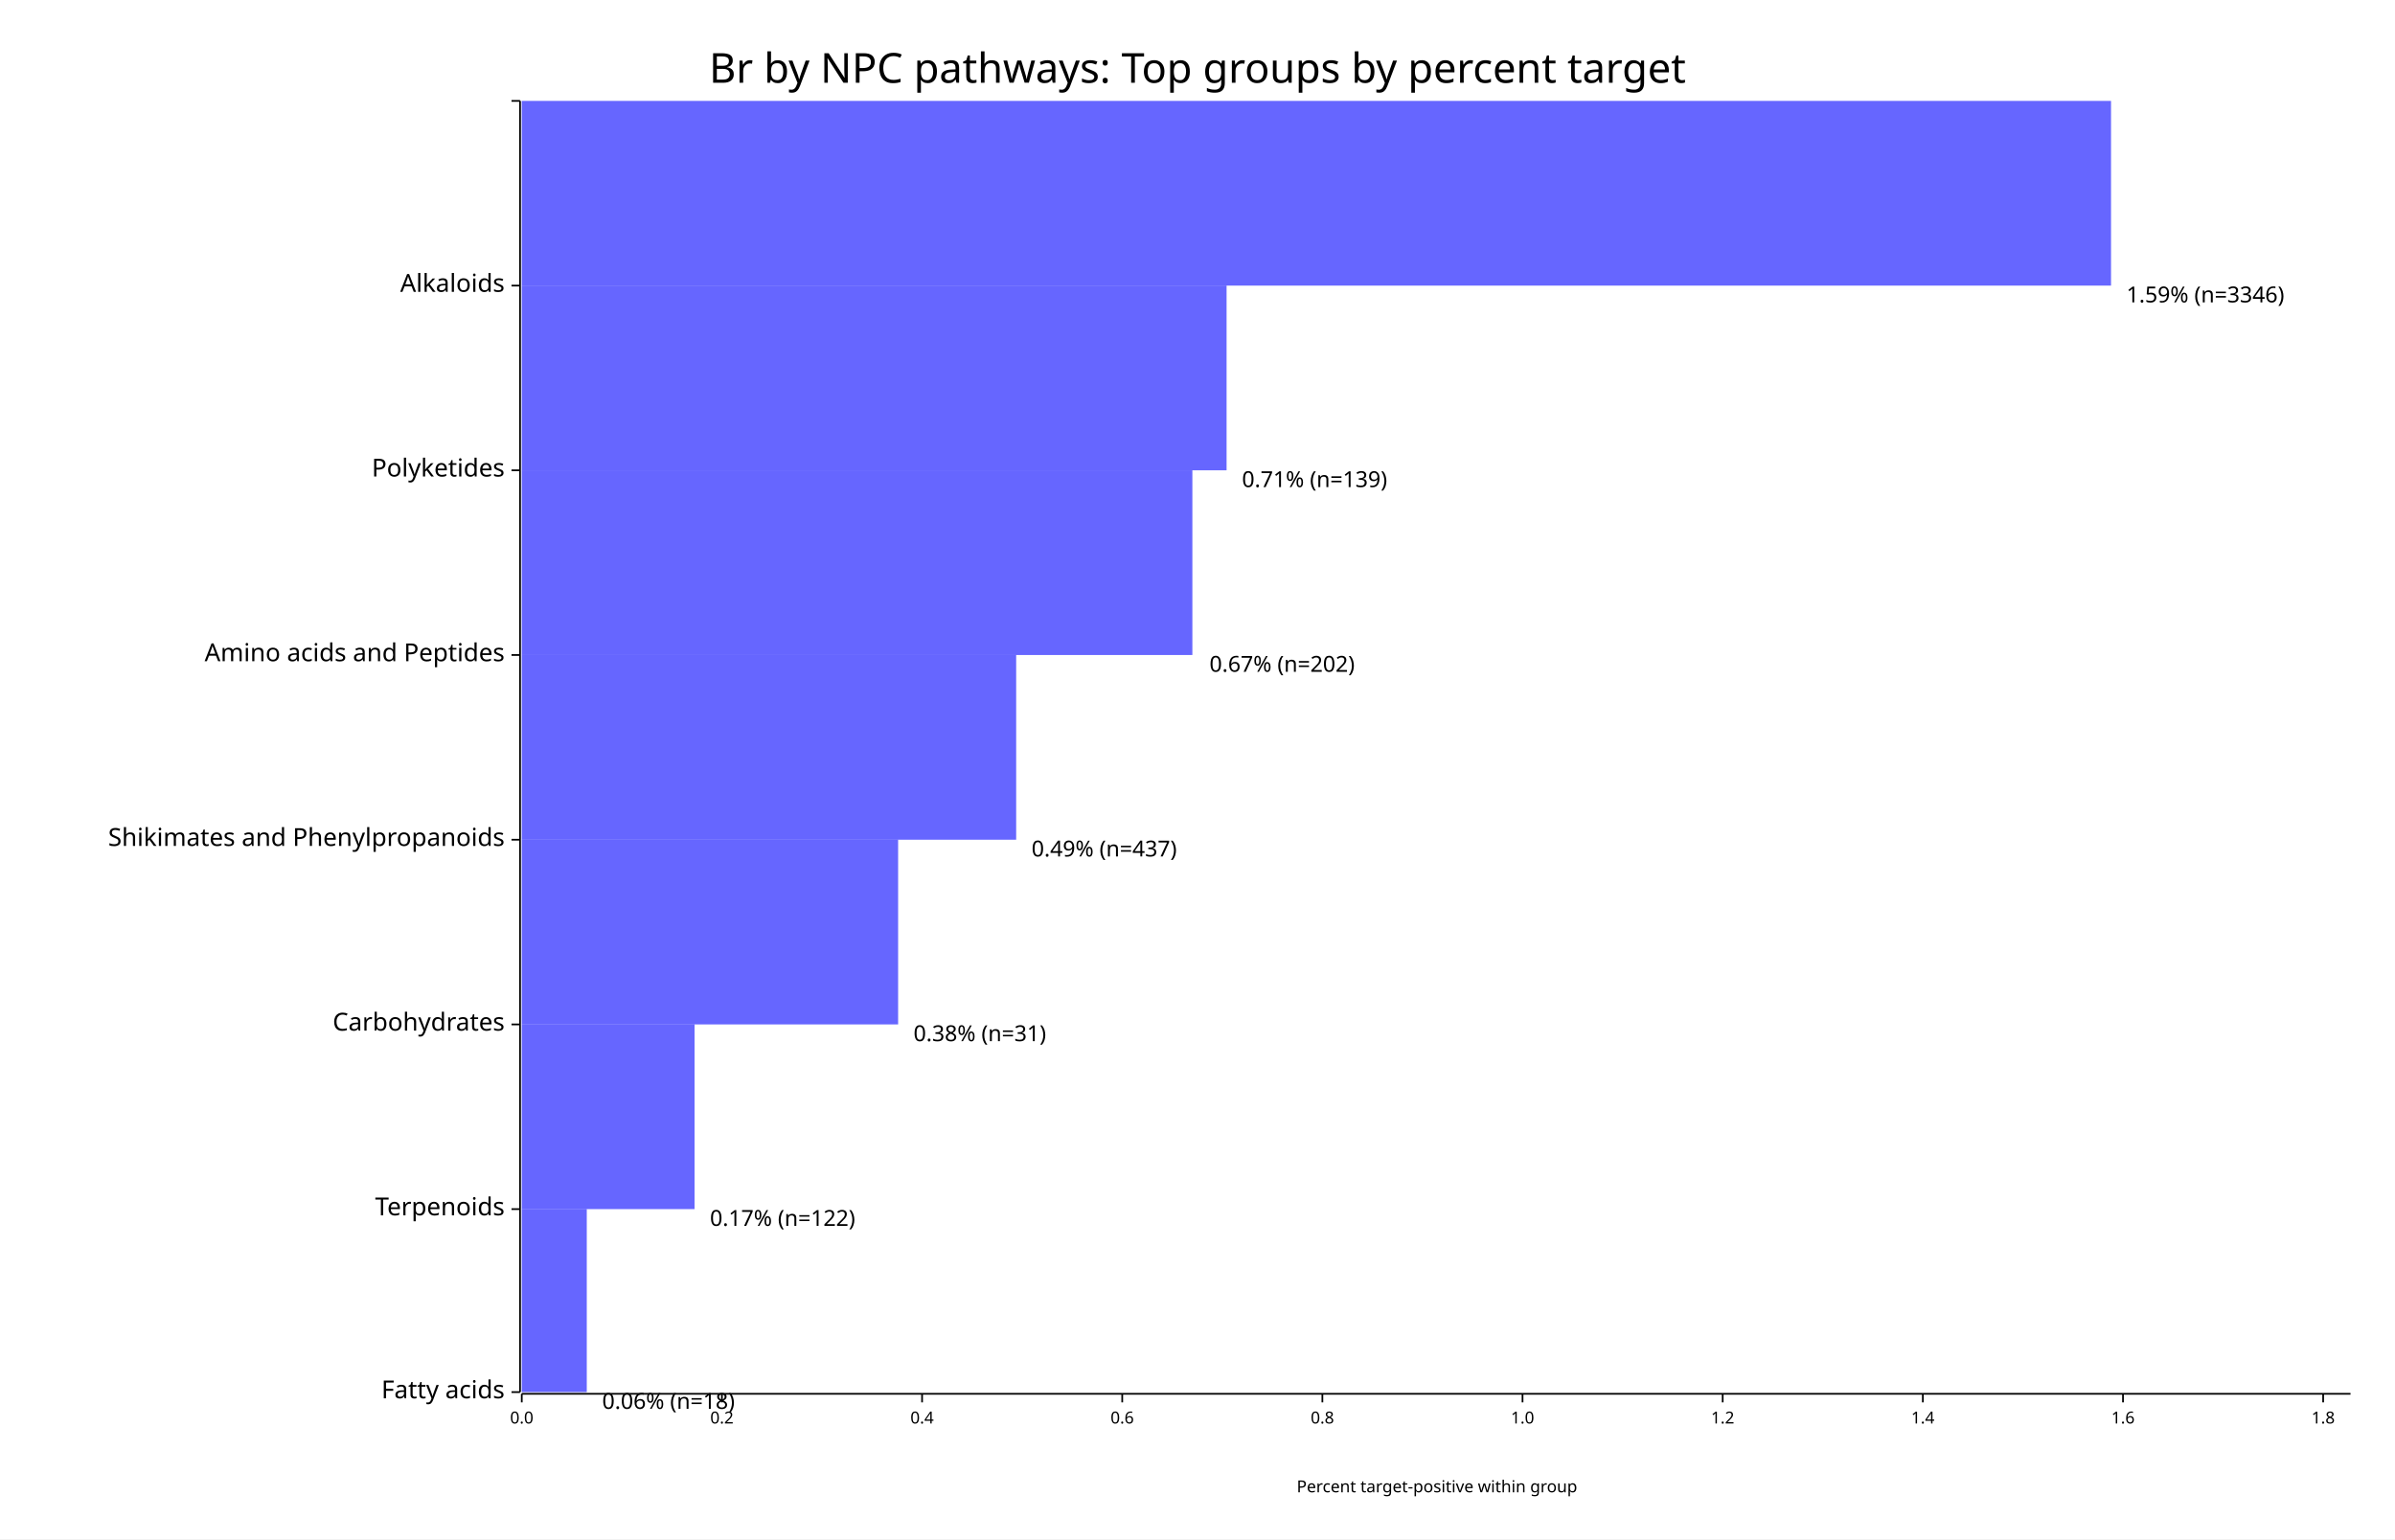
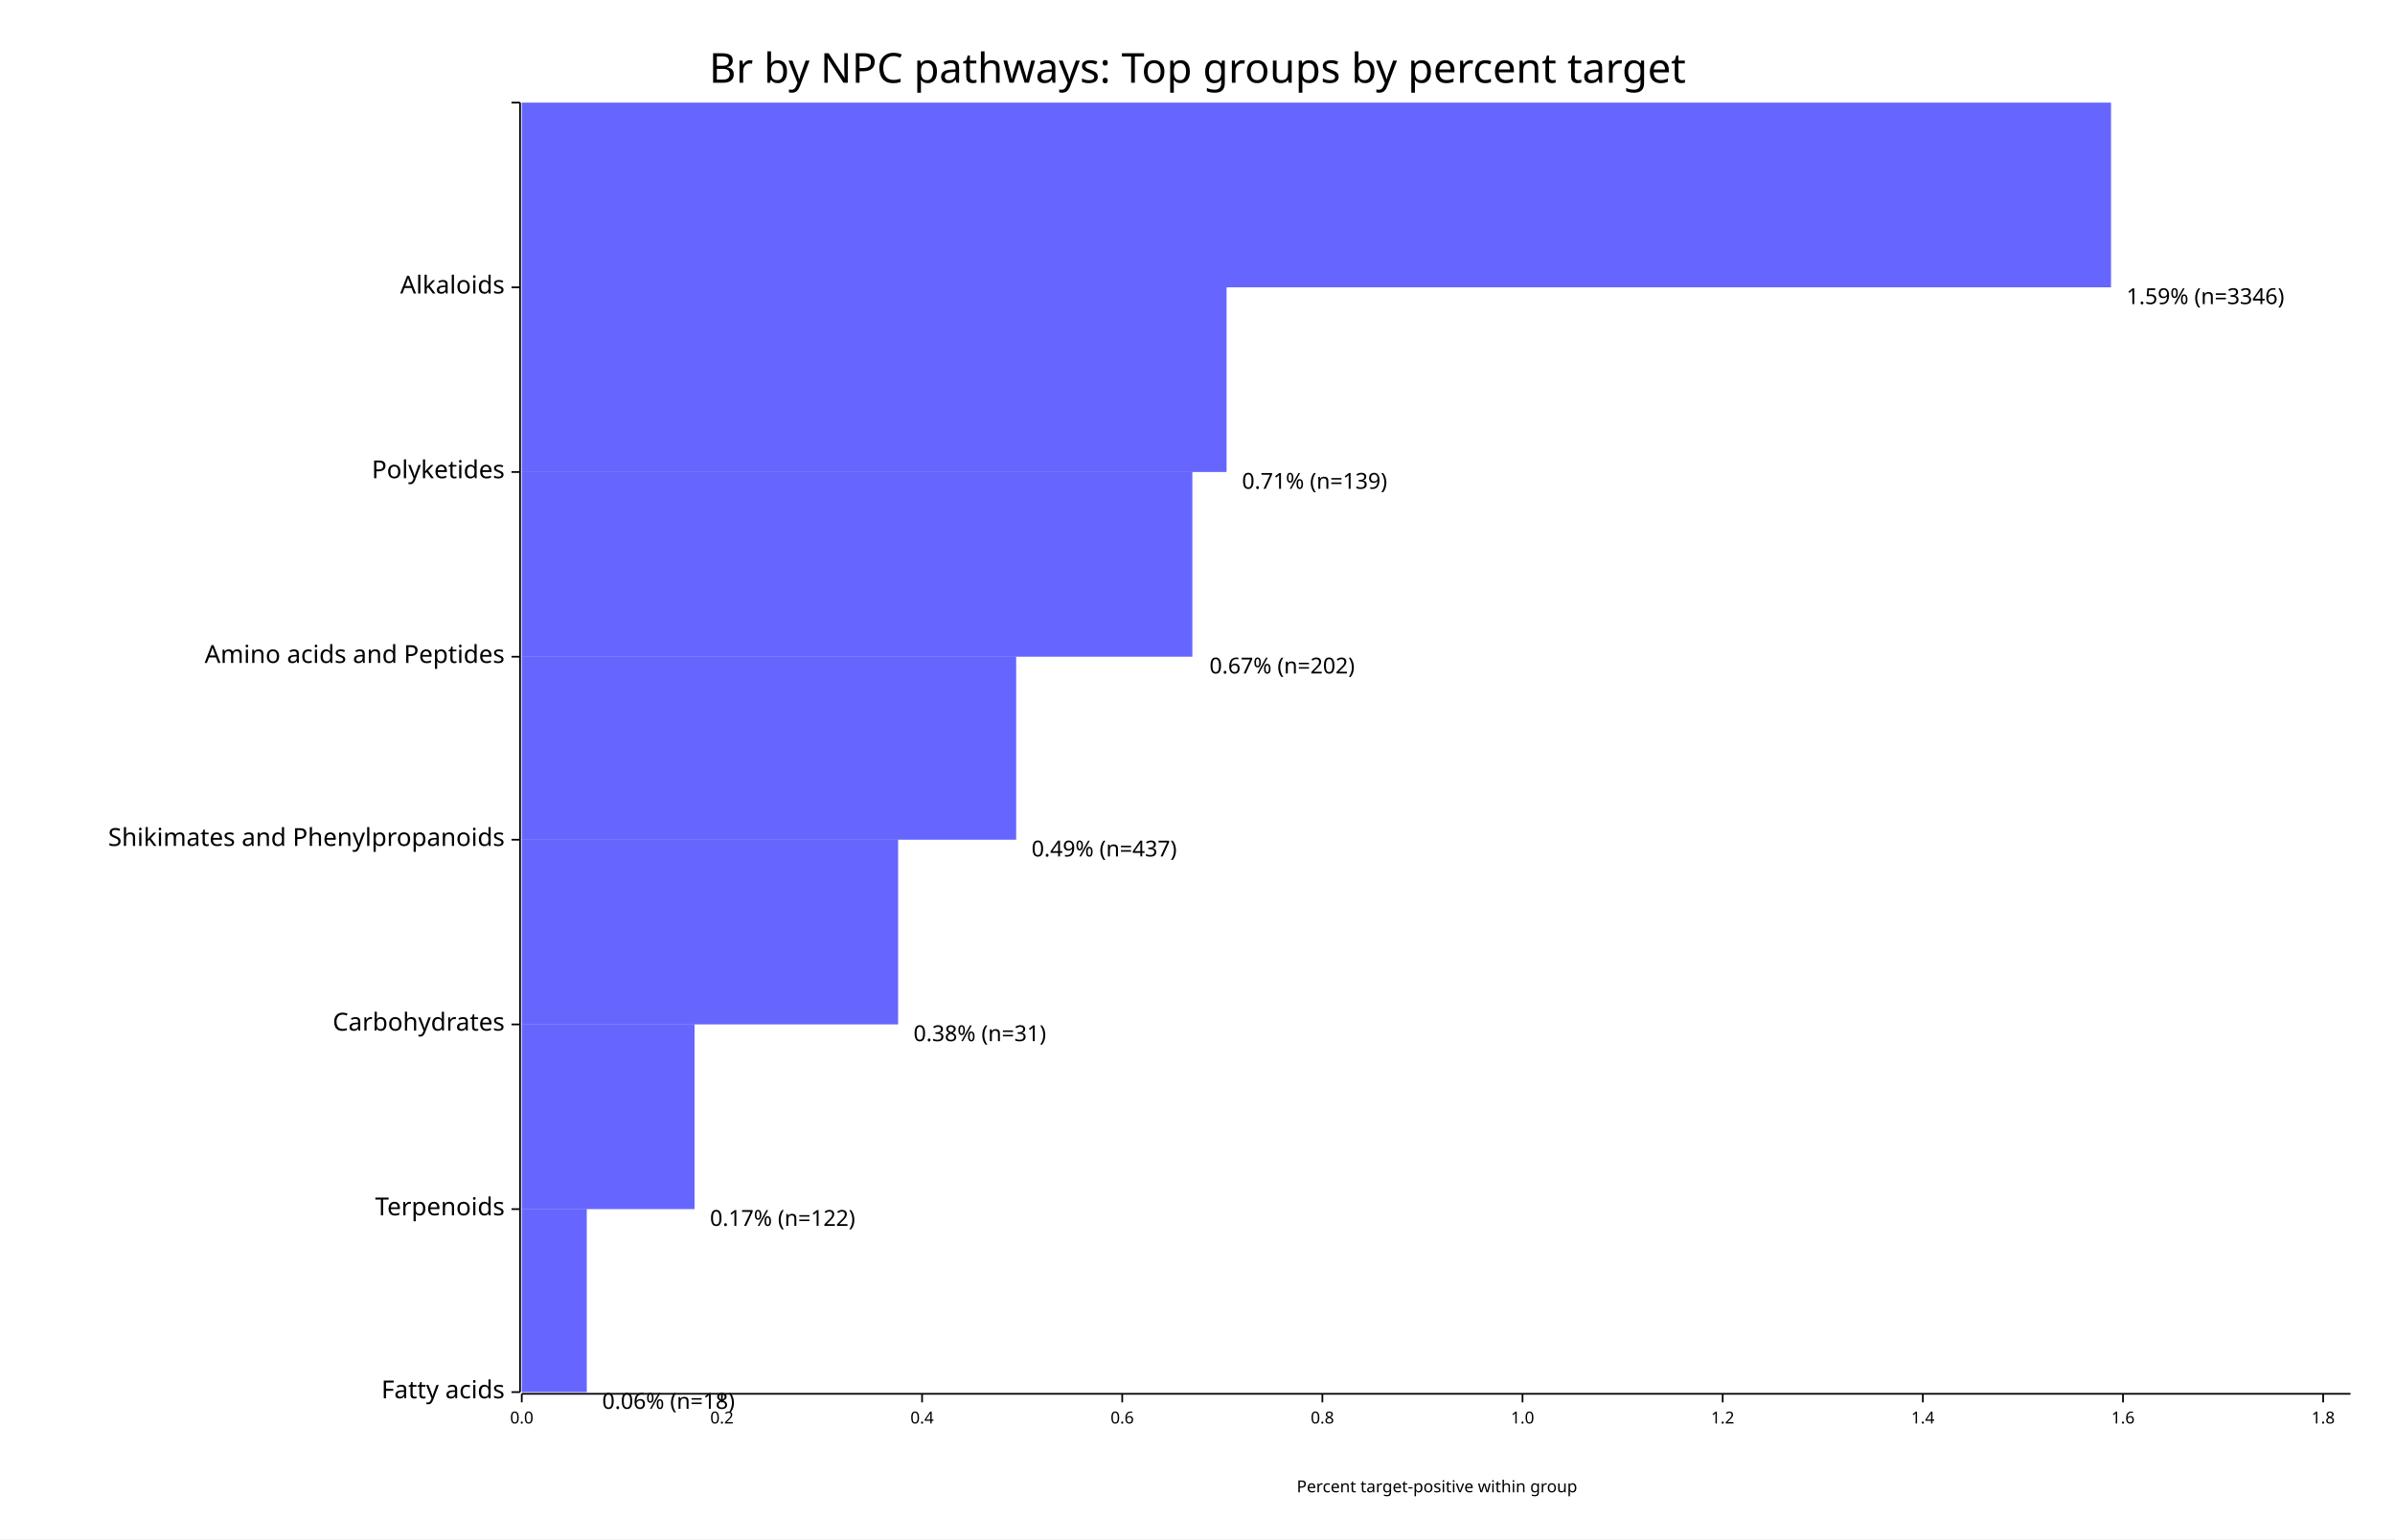
<svg xmlns="http://www.w3.org/2000/svg" width="1400" height="900" viewBox="0 0 1400 900">
  <rect x="0" y="0" width="1400" height="900" opacity="1" fill="#FFFFFF" stroke="none" />
  <text x="700" y="30" dy="0.76em" text-anchor="middle" font-family="sans-serif" font-size="24.194" opacity="1" fill="#000000">
Br by NPC pathways: Top groups by percent target
</text>
  <text x="840" y="875" dy="-0.5ex" text-anchor="middle" font-family="sans-serif" font-size="9.677" opacity="1" fill="#000000">
Percent target-positive within group
</text>
-   <polyline fill="none" opacity="1" stroke="#000000" stroke-width="1" points="304,59 304,814 " />
+   <polyline fill="none" opacity="1" stroke="#000000" stroke-width="1" points="304,60 304,814 " />
  <text x="295" y="814" dy="0.5ex" text-anchor="end" font-family="sans-serif" font-size="14.516" opacity="1" fill="#000000">
Fatty acids
</text>
  <polyline fill="none" opacity="1" stroke="#000000" stroke-width="1" points="299,814 304,814 " />
  <text x="295" y="707" dy="0.5ex" text-anchor="end" font-family="sans-serif" font-size="14.516" opacity="1" fill="#000000">
Terpenoids
</text>
  <polyline fill="none" opacity="1" stroke="#000000" stroke-width="1" points="299,707 304,707 " />
  <text x="295" y="599" dy="0.5ex" text-anchor="end" font-family="sans-serif" font-size="14.516" opacity="1" fill="#000000">
Carbohydrates
</text>
  <polyline fill="none" opacity="1" stroke="#000000" stroke-width="1" points="299,599 304,599 " />
  <text x="295" y="491" dy="0.5ex" text-anchor="end" font-family="sans-serif" font-size="14.516" opacity="1" fill="#000000">
Shikimates and Phenylpropanoids
</text>
  <polyline fill="none" opacity="1" stroke="#000000" stroke-width="1" points="299,491 304,491 " />
-   <text x="295" y="383" dy="0.5ex" text-anchor="end" font-family="sans-serif" font-size="14.516" opacity="1" fill="#000000">
+   <text x="295" y="384" dy="0.5ex" text-anchor="end" font-family="sans-serif" font-size="14.516" opacity="1" fill="#000000">
Amino acids and Peptides
</text>
-   <polyline fill="none" opacity="1" stroke="#000000" stroke-width="1" points="299,383 304,383 " />
-   <text x="295" y="275" dy="0.5ex" text-anchor="end" font-family="sans-serif" font-size="14.516" opacity="1" fill="#000000">
+   <polyline fill="none" opacity="1" stroke="#000000" stroke-width="1" points="299,384 304,384 " />
+   <text x="295" y="276" dy="0.5ex" text-anchor="end" font-family="sans-serif" font-size="14.516" opacity="1" fill="#000000">
Polyketides
</text>
-   <polyline fill="none" opacity="1" stroke="#000000" stroke-width="1" points="299,275 304,275 " />
-   <text x="295" y="167" dy="0.5ex" text-anchor="end" font-family="sans-serif" font-size="14.516" opacity="1" fill="#000000">
+   <polyline fill="none" opacity="1" stroke="#000000" stroke-width="1" points="299,276 304,276 " />
+   <text x="295" y="168" dy="0.5ex" text-anchor="end" font-family="sans-serif" font-size="14.516" opacity="1" fill="#000000">
Alkaloids
</text>
-   <polyline fill="none" opacity="1" stroke="#000000" stroke-width="1" points="299,167 304,167 " />
-   <text x="295" y="59" dy="0.5ex" text-anchor="end" font-family="sans-serif" font-size="14.516" opacity="1" fill="#000000">
+   <polyline fill="none" opacity="1" stroke="#000000" stroke-width="1" points="299,168 304,168 " />
+   <text x="295" y="60" dy="0.5ex" text-anchor="end" font-family="sans-serif" font-size="14.516" opacity="1" fill="#000000">

</text>
-   <polyline fill="none" opacity="1" stroke="#000000" stroke-width="1" points="299,59 304,59 " />
+   <polyline fill="none" opacity="1" stroke="#000000" stroke-width="1" points="299,60 304,60 " />
  <polyline fill="none" opacity="1" stroke="#000000" stroke-width="1" points="305,815 1374,815 " />
  <text x="305" y="825" dy="0.76em" text-anchor="middle" font-family="sans-serif" font-size="9.677" opacity="1" fill="#000000">
0.0
</text>
  <polyline fill="none" opacity="1" stroke="#000000" stroke-width="1" points="305,815 305,820 " />
  <text x="422" y="825" dy="0.76em" text-anchor="middle" font-family="sans-serif" font-size="9.677" opacity="1" fill="#000000">
0.2
</text>
  <polyline fill="none" opacity="1" stroke="#000000" stroke-width="1" points="422,815 422,820 " />
  <text x="539" y="825" dy="0.76em" text-anchor="middle" font-family="sans-serif" font-size="9.677" opacity="1" fill="#000000">
0.4
</text>
  <polyline fill="none" opacity="1" stroke="#000000" stroke-width="1" points="539,815 539,820 " />
  <text x="656" y="825" dy="0.76em" text-anchor="middle" font-family="sans-serif" font-size="9.677" opacity="1" fill="#000000">
0.6
</text>
  <polyline fill="none" opacity="1" stroke="#000000" stroke-width="1" points="656,815 656,820 " />
  <text x="773" y="825" dy="0.76em" text-anchor="middle" font-family="sans-serif" font-size="9.677" opacity="1" fill="#000000">
0.8
</text>
  <polyline fill="none" opacity="1" stroke="#000000" stroke-width="1" points="773,815 773,820 " />
  <text x="890" y="825" dy="0.76em" text-anchor="middle" font-family="sans-serif" font-size="9.677" opacity="1" fill="#000000">
1.0
</text>
  <polyline fill="none" opacity="1" stroke="#000000" stroke-width="1" points="890,815 890,820 " />
  <text x="1007" y="825" dy="0.76em" text-anchor="middle" font-family="sans-serif" font-size="9.677" opacity="1" fill="#000000">
1.2
</text>
  <polyline fill="none" opacity="1" stroke="#000000" stroke-width="1" points="1007,815 1007,820 " />
  <text x="1124" y="825" dy="0.76em" text-anchor="middle" font-family="sans-serif" font-size="9.677" opacity="1" fill="#000000">
1.4
</text>
  <polyline fill="none" opacity="1" stroke="#000000" stroke-width="1" points="1124,815 1124,820 " />
  <text x="1241" y="825" dy="0.76em" text-anchor="middle" font-family="sans-serif" font-size="9.677" opacity="1" fill="#000000">
1.6
</text>
  <polyline fill="none" opacity="1" stroke="#000000" stroke-width="1" points="1241,815 1241,820 " />
  <text x="1358" y="825" dy="0.76em" text-anchor="middle" font-family="sans-serif" font-size="9.677" opacity="1" fill="#000000">
1.8
</text>
  <polyline fill="none" opacity="1" stroke="#000000" stroke-width="1" points="1358,815 1358,820 " />
  <rect x="305" y="707" width="38" height="107" opacity="0.6" fill="#0000FF" stroke="none" />
  <text x="352" y="814" dy="0.76em" text-anchor="start" font-family="sans-serif" font-size="12.903" opacity="1" fill="#000000">
0.06% (n=18)
</text>
  <rect x="305" y="599" width="101" height="108" opacity="0.6" fill="#0000FF" stroke="none" />
  <text x="415" y="707" dy="0.76em" text-anchor="start" font-family="sans-serif" font-size="12.903" opacity="1" fill="#000000">
0.17% (n=122)
</text>
  <rect x="305" y="491" width="220" height="108" opacity="0.6" fill="#0000FF" stroke="none" />
  <text x="534" y="599" dy="0.76em" text-anchor="start" font-family="sans-serif" font-size="12.903" opacity="1" fill="#000000">
0.38% (n=31)
</text>
-   <rect x="305" y="383" width="289" height="108" opacity="0.6" fill="#0000FF" stroke="none" />
+   <rect x="305" y="384" width="289" height="107" opacity="0.6" fill="#0000FF" stroke="none" />
  <text x="603" y="491" dy="0.76em" text-anchor="start" font-family="sans-serif" font-size="12.903" opacity="1" fill="#000000">
0.49% (n=437)
</text>
-   <rect x="305" y="275" width="392" height="108" opacity="0.6" fill="#0000FF" stroke="none" />
-   <text x="707" y="383" dy="0.76em" text-anchor="start" font-family="sans-serif" font-size="12.903" opacity="1" fill="#000000">
+   <rect x="305" y="276" width="392" height="108" opacity="0.6" fill="#0000FF" stroke="none" />
+   <text x="707" y="384" dy="0.76em" text-anchor="start" font-family="sans-serif" font-size="12.903" opacity="1" fill="#000000">
0.67% (n=202)
</text>
-   <rect x="305" y="167" width="412" height="108" opacity="0.6" fill="#0000FF" stroke="none" />
-   <text x="726" y="275" dy="0.76em" text-anchor="start" font-family="sans-serif" font-size="12.903" opacity="1" fill="#000000">
+   <rect x="305" y="168" width="412" height="108" opacity="0.6" fill="#0000FF" stroke="none" />
+   <text x="726" y="276" dy="0.76em" text-anchor="start" font-family="sans-serif" font-size="12.903" opacity="1" fill="#000000">
0.71% (n=139)
</text>
-   <rect x="305" y="59" width="929" height="108" opacity="0.6" fill="#0000FF" stroke="none" />
-   <text x="1243" y="167" dy="0.76em" text-anchor="start" font-family="sans-serif" font-size="12.903" opacity="1" fill="#000000">
+   <rect x="305" y="60" width="929" height="108" opacity="0.6" fill="#0000FF" stroke="none" />
+   <text x="1243" y="168" dy="0.76em" text-anchor="start" font-family="sans-serif" font-size="12.903" opacity="1" fill="#000000">
1.59% (n=3346)
</text>
</svg>
